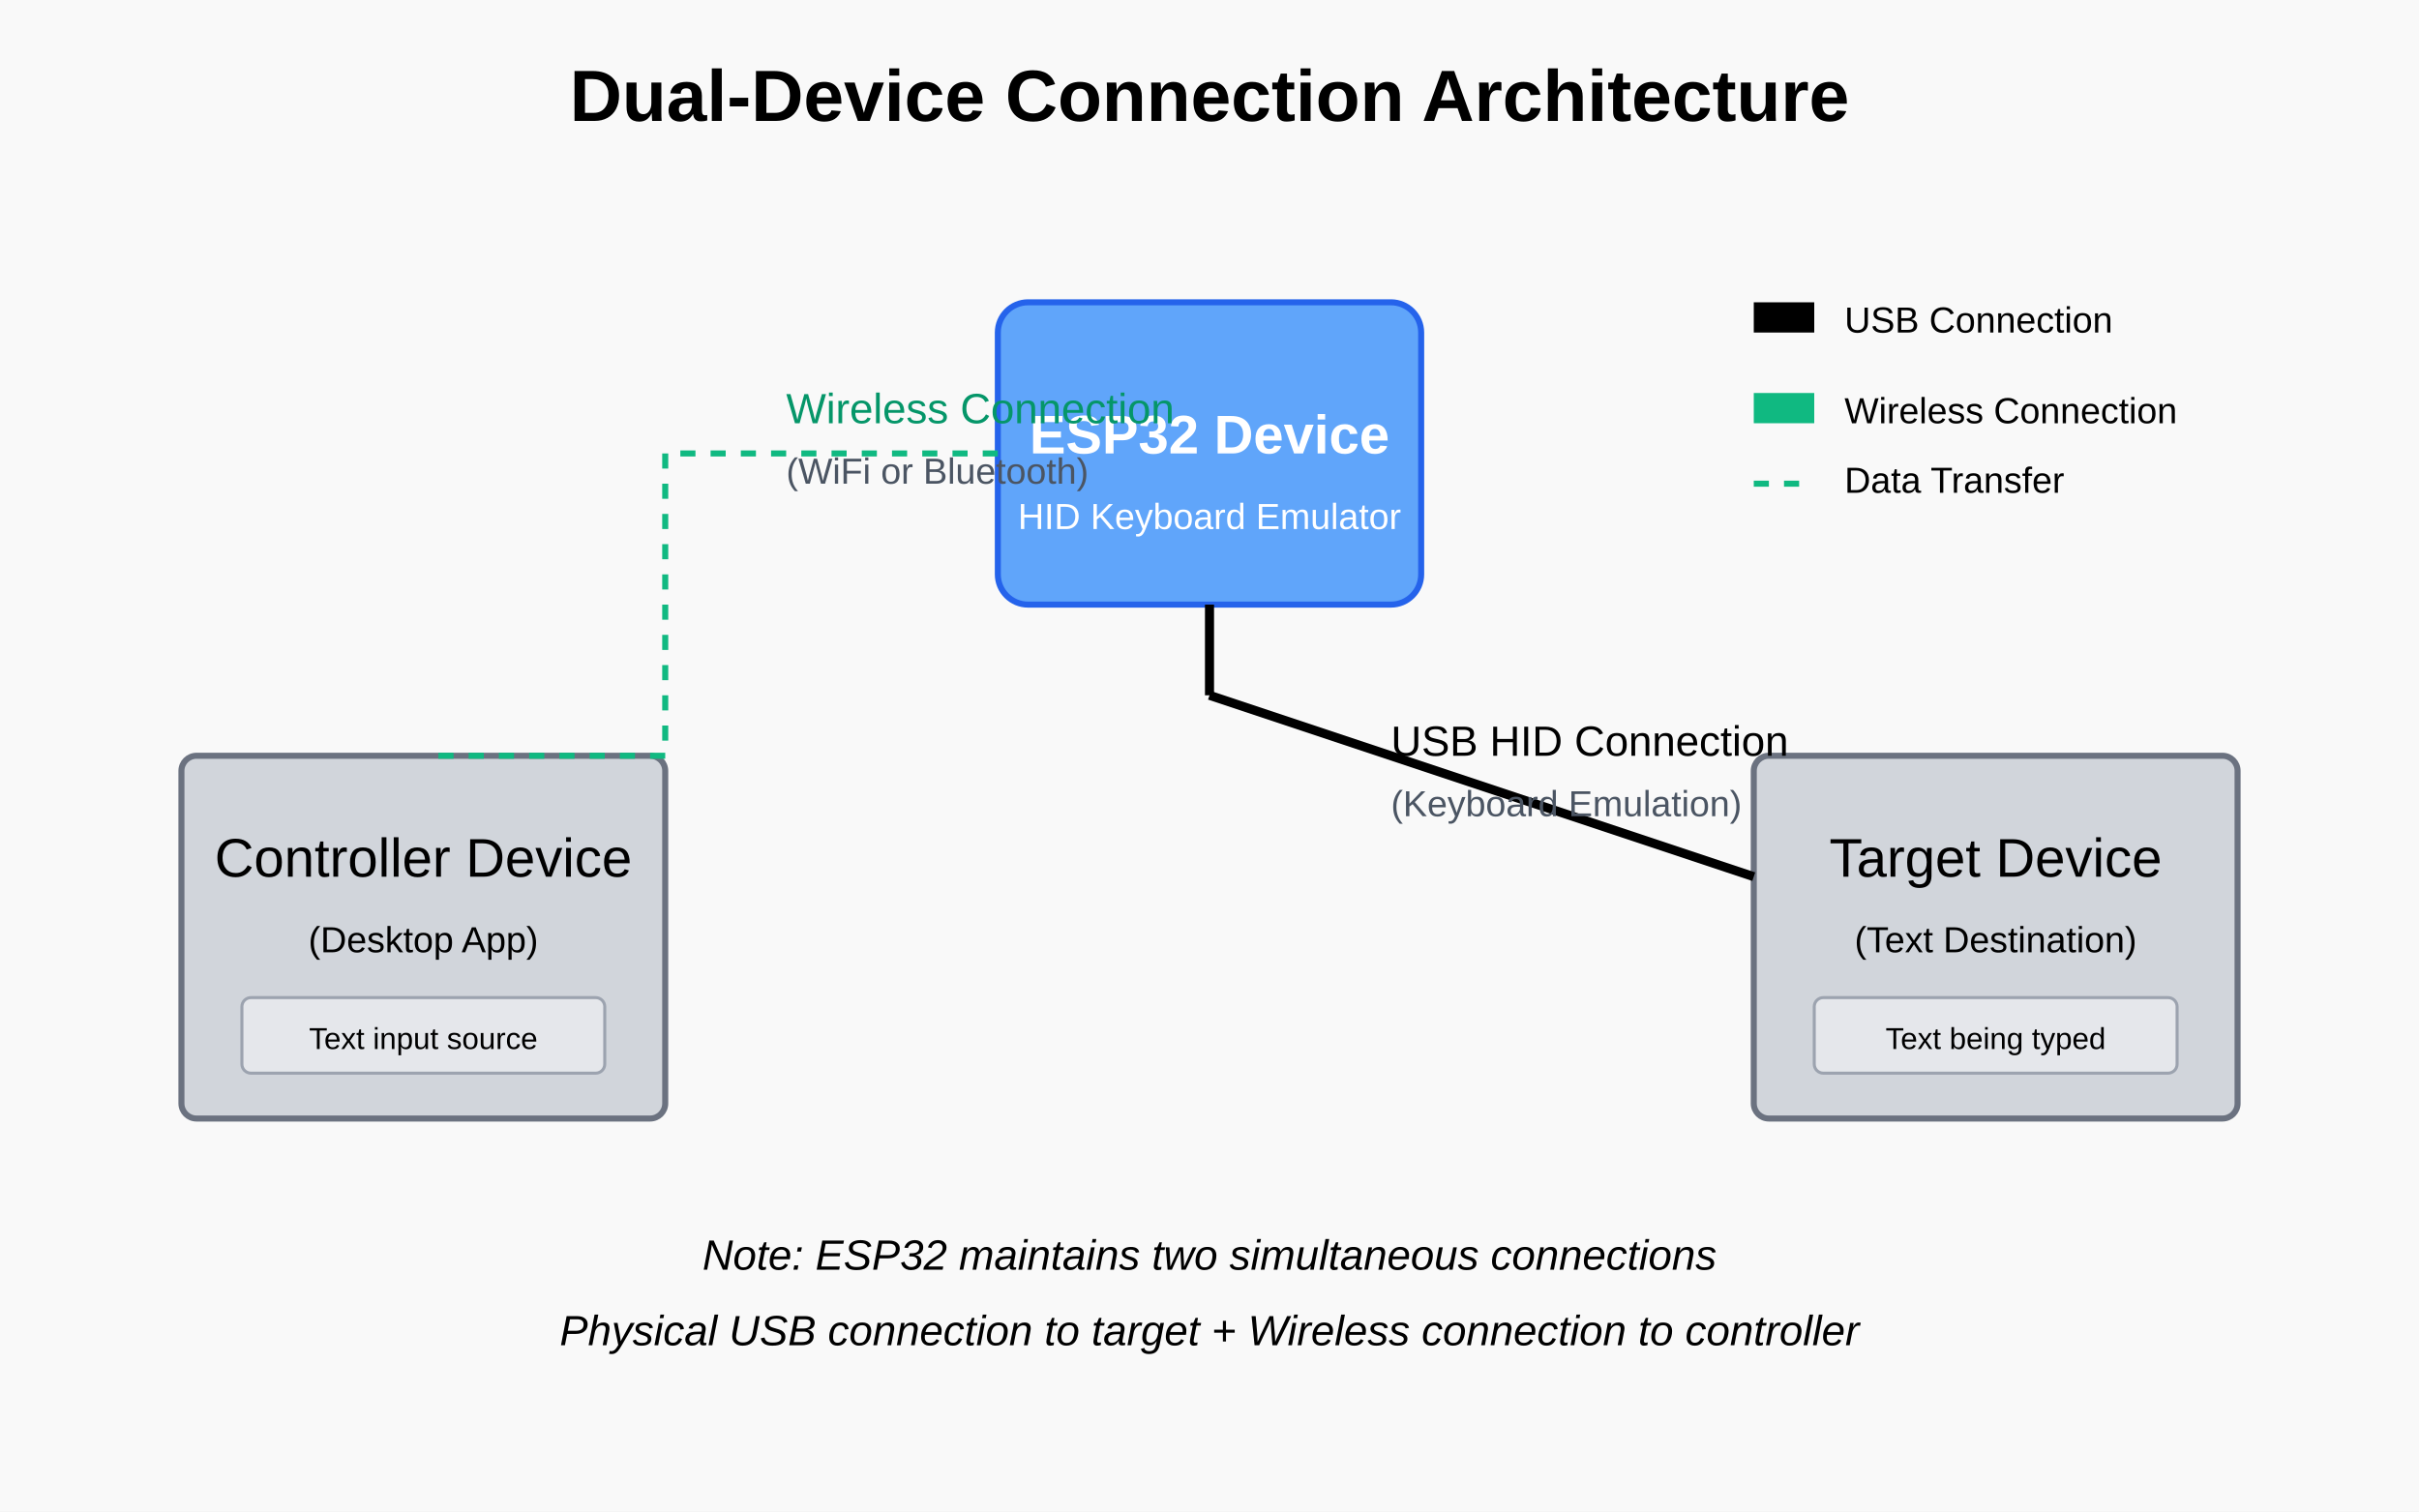
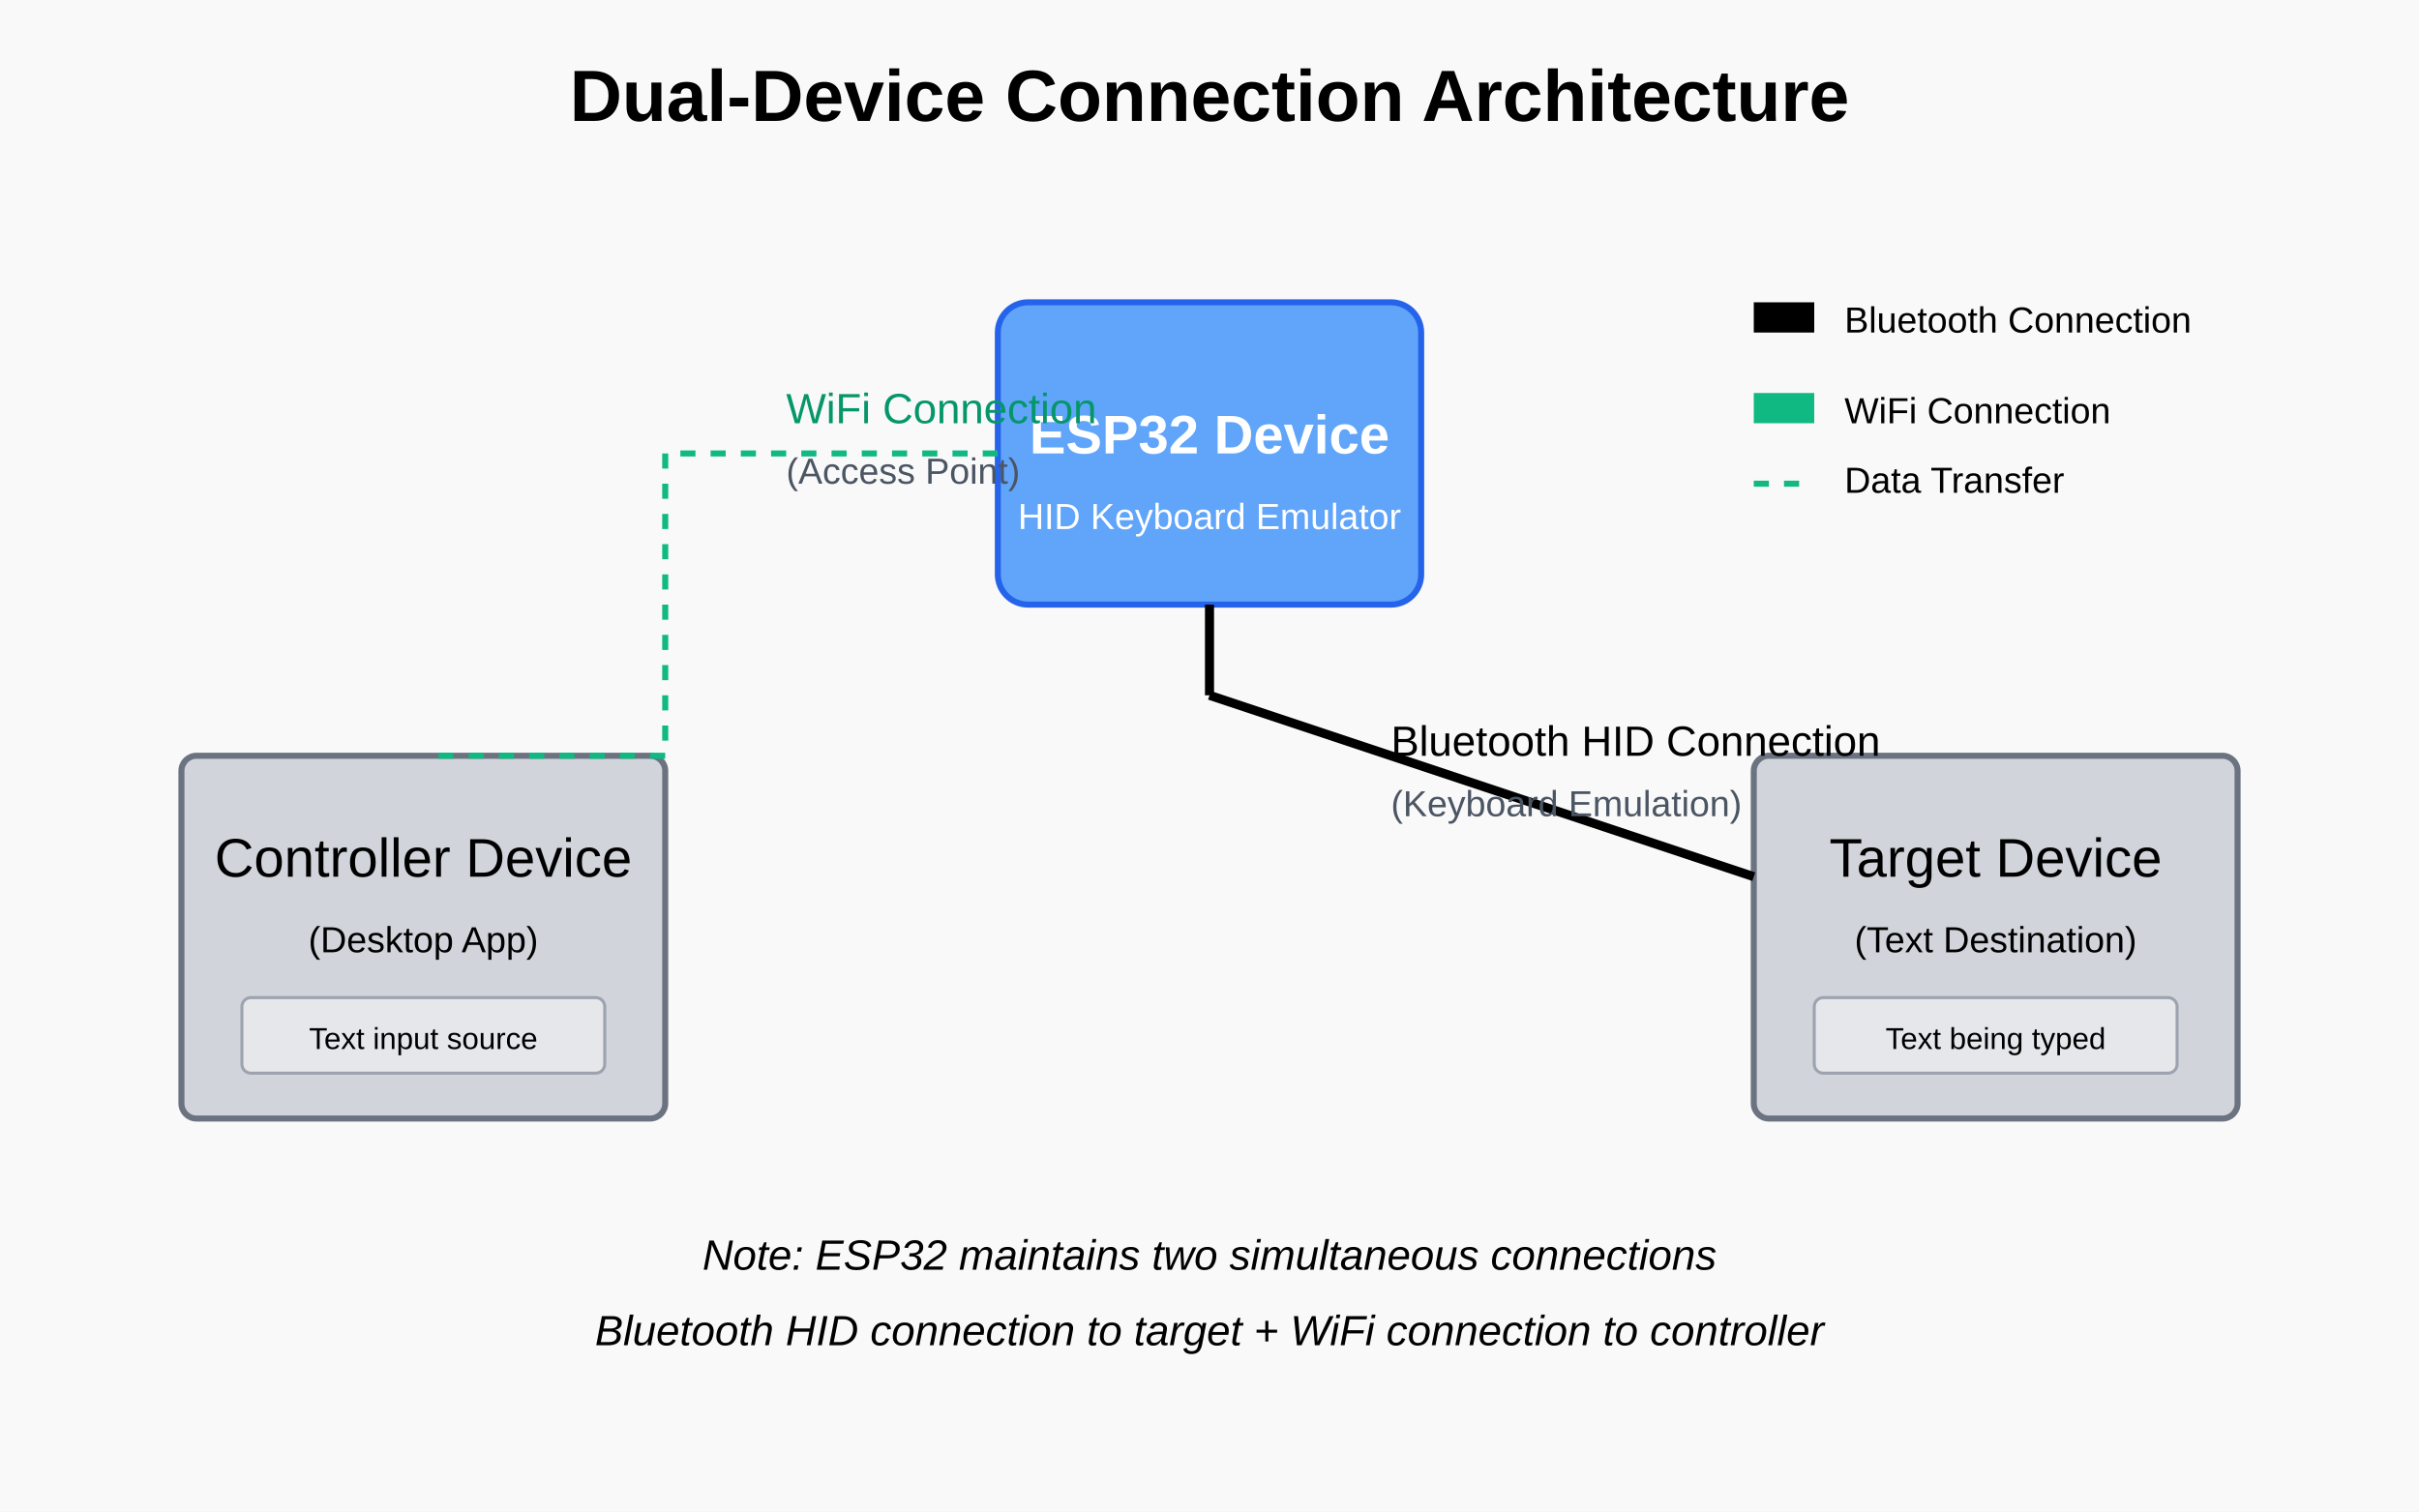
<svg xmlns="http://www.w3.org/2000/svg" width="800" height="500">
  <rect x="0" y="0" width="800" height="500" fill="#f9f9f9" />
  <text x="400" y="40" font-family="Arial" font-size="24" text-anchor="middle" font-weight="bold">Dual-Device Connection Architecture</text>
  <rect x="330" y="100" width="140" height="100" rx="10" ry="10" fill="#60a5fa" stroke="#2563eb" stroke-width="2" />
  <text x="400" y="150" font-family="Arial" font-size="18" text-anchor="middle" fill="white" font-weight="bold">ESP32 Device</text>
  <text x="400" y="175" font-family="Arial" font-size="12" text-anchor="middle" fill="white">HID Keyboard Emulator</text>
  <rect x="580" y="250" width="160" height="120" rx="5" ry="5" fill="#d1d5db" stroke="#6b7280" stroke-width="2" />
  <text x="660" y="290" font-family="Arial" font-size="18" text-anchor="middle">Target Device</text>
  <text x="660" y="315" font-family="Arial" font-size="12" text-anchor="middle">(Text Destination)</text>
  <rect x="600" y="330" width="120" height="25" rx="3" ry="3" fill="#e5e7eb" stroke="#9ca3af" stroke-width="1" />
  <text x="660" y="347" font-family="Arial" font-size="10" text-anchor="middle">Text being typed</text>
  <rect x="60" y="250" width="160" height="120" rx="5" ry="5" fill="#d1d5db" stroke="#6b7280" stroke-width="2" />
  <text x="140" y="290" font-family="Arial" font-size="18" text-anchor="middle">Controller Device</text>
  <text x="140" y="315" font-family="Arial" font-size="12" text-anchor="middle">(Desktop App)</text>
  <rect x="80" y="330" width="120" height="25" rx="3" ry="3" fill="#e5e7eb" stroke="#9ca3af" stroke-width="1" />
  <text x="140" y="347" font-family="Arial" font-size="10" text-anchor="middle">Text input source</text>
  <line x1="400" y1="200" x2="400" y2="230" stroke="#000000" stroke-width="3" />
  <line x1="400" y1="230" x2="580" y2="290" stroke="#000000" stroke-width="3" />
-   <text x="460" y="250" font-family="Arial" font-size="14" fill="#000000">USB HID Connection</text>
+   <text x="460" y="250" font-family="Arial" font-size="14" fill="#000000">Bluetooth HID Connection</text>
  <text x="460" y="270" font-family="Arial" font-size="12" fill="#4b5563">(Keyboard Emulation)</text>
  <line x1="330" y1="150" x2="220" y2="150" stroke="#10b981" stroke-width="2" stroke-dasharray="5,5" />
  <line x1="220" y1="150" x2="220" y2="250" stroke="#10b981" stroke-width="2" stroke-dasharray="5,5" />
  <line x1="220" y1="250" x2="140" y2="250" stroke="#10b981" stroke-width="2" stroke-dasharray="5,5" />
-   <text x="260" y="140" font-family="Arial" font-size="14" fill="#059669">Wireless Connection</text>
-   <text x="260" y="160" font-family="Arial" font-size="12" fill="#4b5563">(WiFi or Bluetooth)</text>
+   <text x="260" y="140" font-family="Arial" font-size="14" fill="#059669">WiFi Connection</text>
+   <text x="260" y="160" font-family="Arial" font-size="12" fill="#4b5563">(Access Point)</text>
  <rect x="580" y="100" width="20" height="10" fill="#000000" />
-   <text x="610" y="110" font-family="Arial" font-size="12">USB Connection</text>
+   <text x="610" y="110" font-family="Arial" font-size="12">Bluetooth Connection</text>
  <rect x="580" y="130" width="20" height="10" fill="#10b981" />
-   <text x="610" y="140" font-family="Arial" font-size="12">Wireless Connection</text>
+   <text x="610" y="140" font-family="Arial" font-size="12">WiFi Connection</text>
  <line x1="580" y1="160" x2="600" y2="160" stroke="#10b981" stroke-width="2" stroke-dasharray="5,5" />
  <text x="610" y="163" font-family="Arial" font-size="12">Data Transfer</text>
  <text x="400" y="420" font-family="Arial" font-size="14" text-anchor="middle" font-style="italic">Note: ESP32 maintains two simultaneous connections</text>
-   <text x="400" y="445" font-family="Arial" font-size="14" text-anchor="middle" font-style="italic">Physical USB connection to target + Wireless connection to controller</text>
+   <text x="400" y="445" font-family="Arial" font-size="14" text-anchor="middle" font-style="italic">Bluetooth HID connection to target + WiFi connection to controller</text>
</svg>
